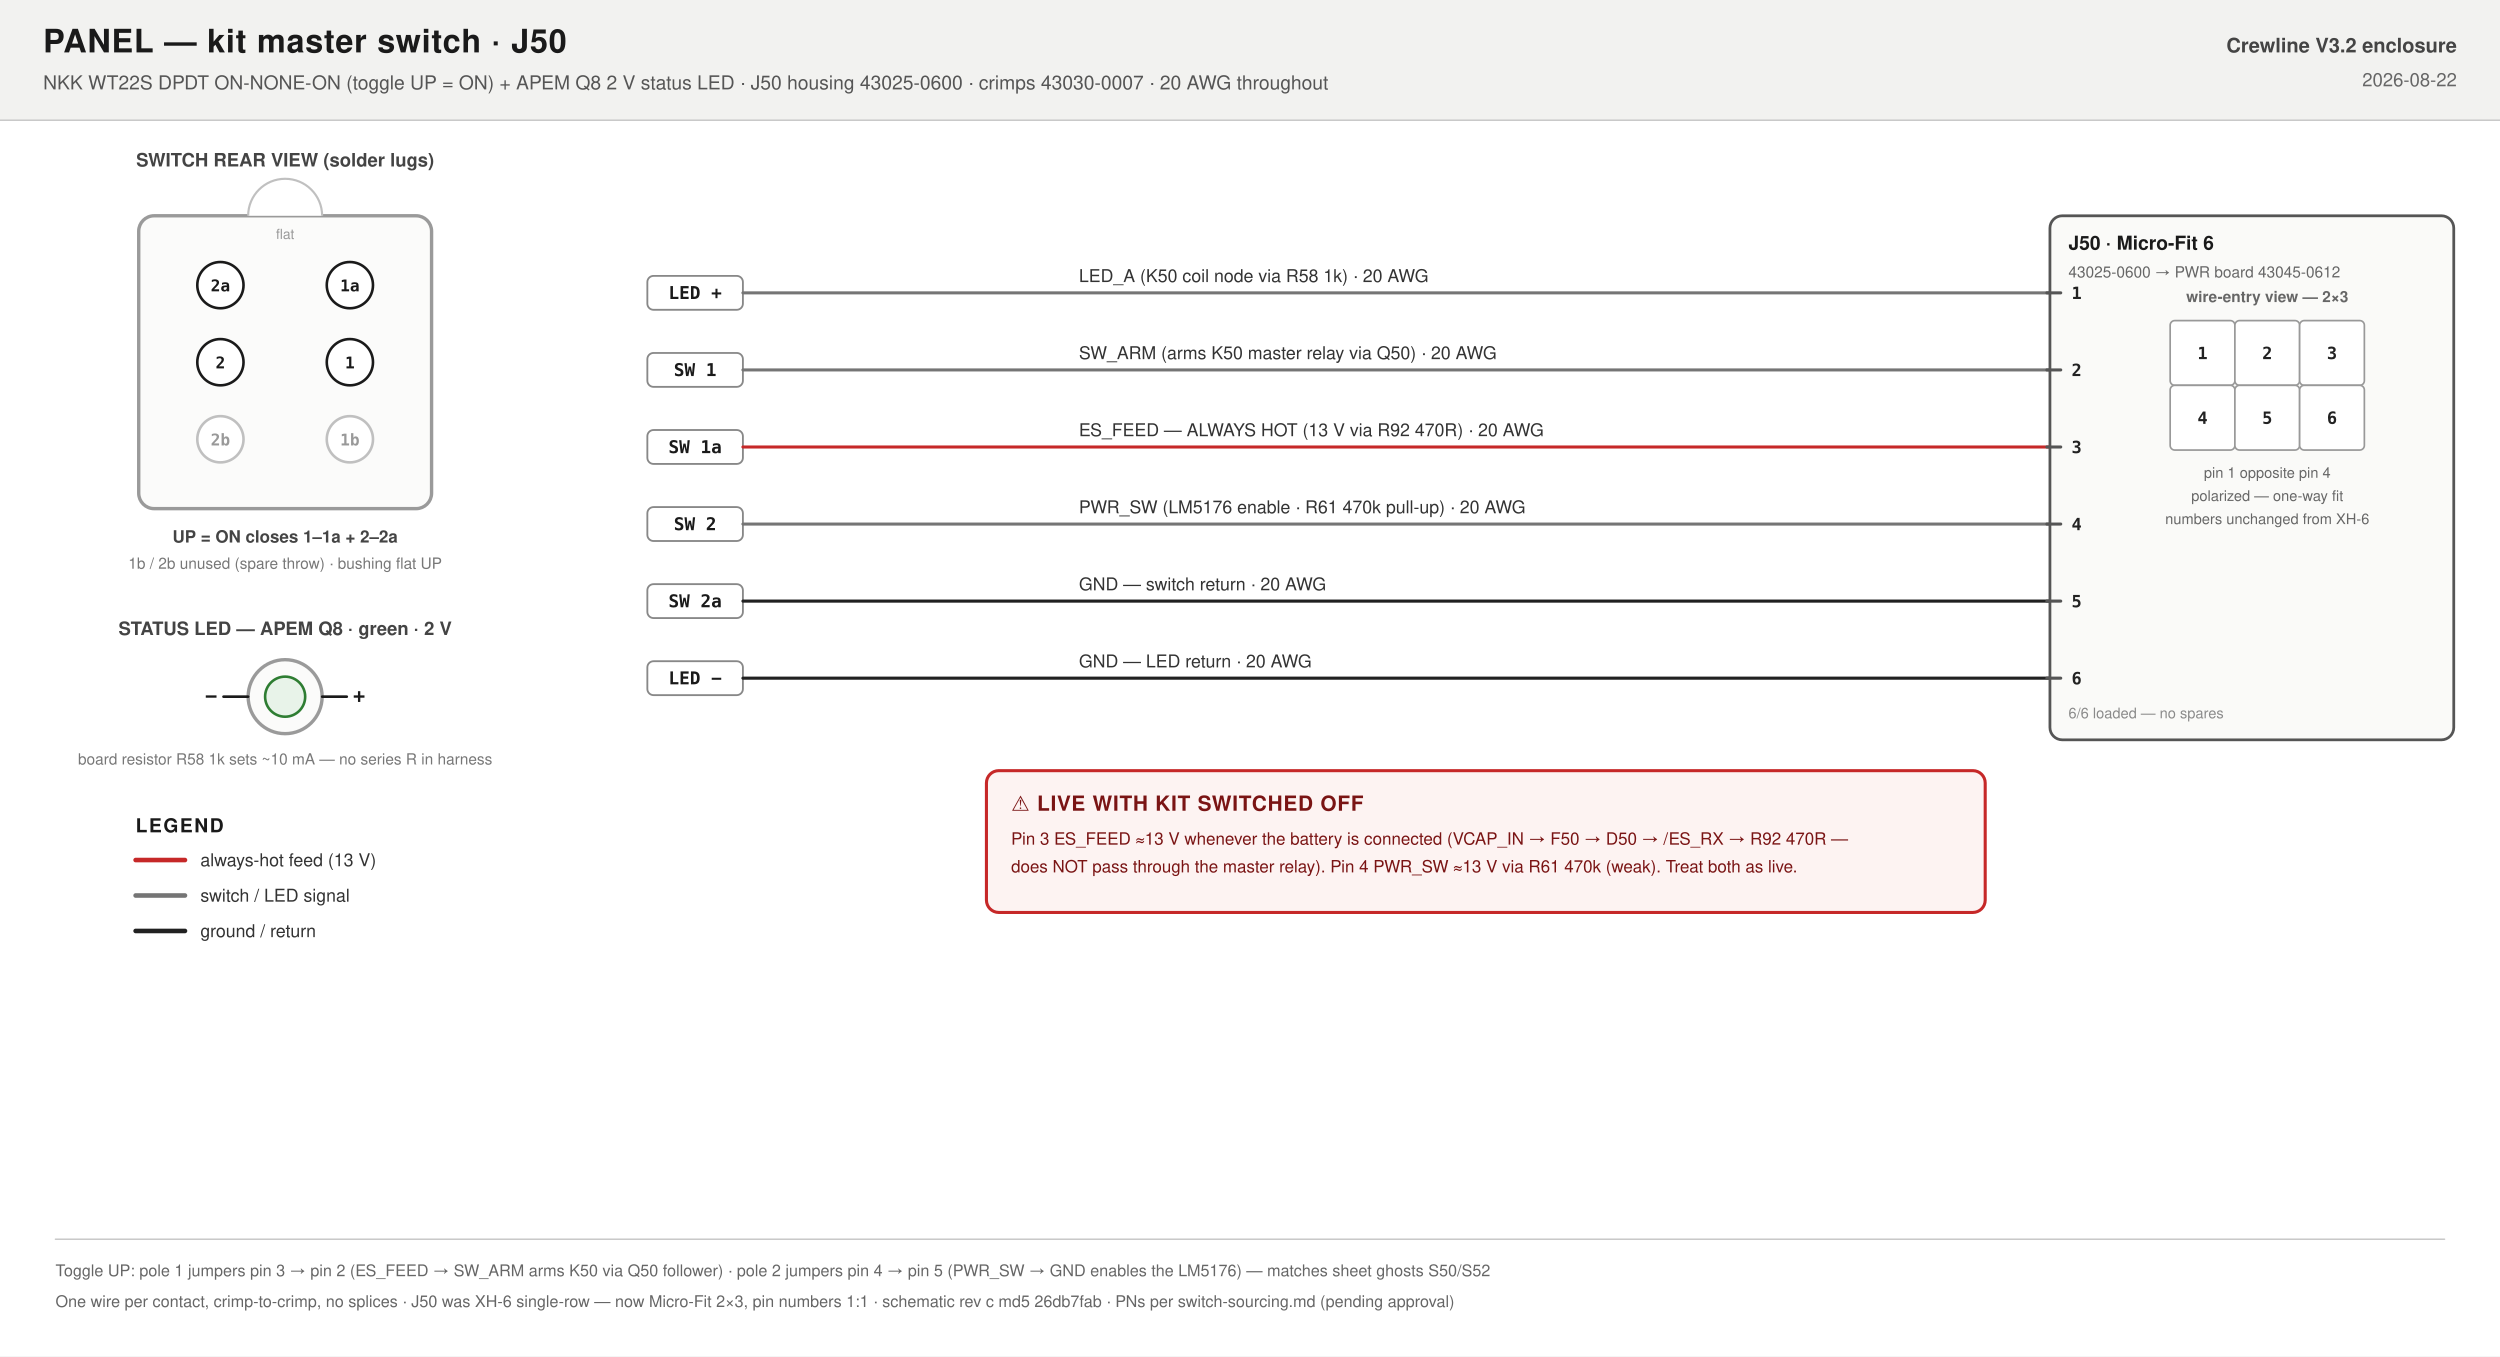
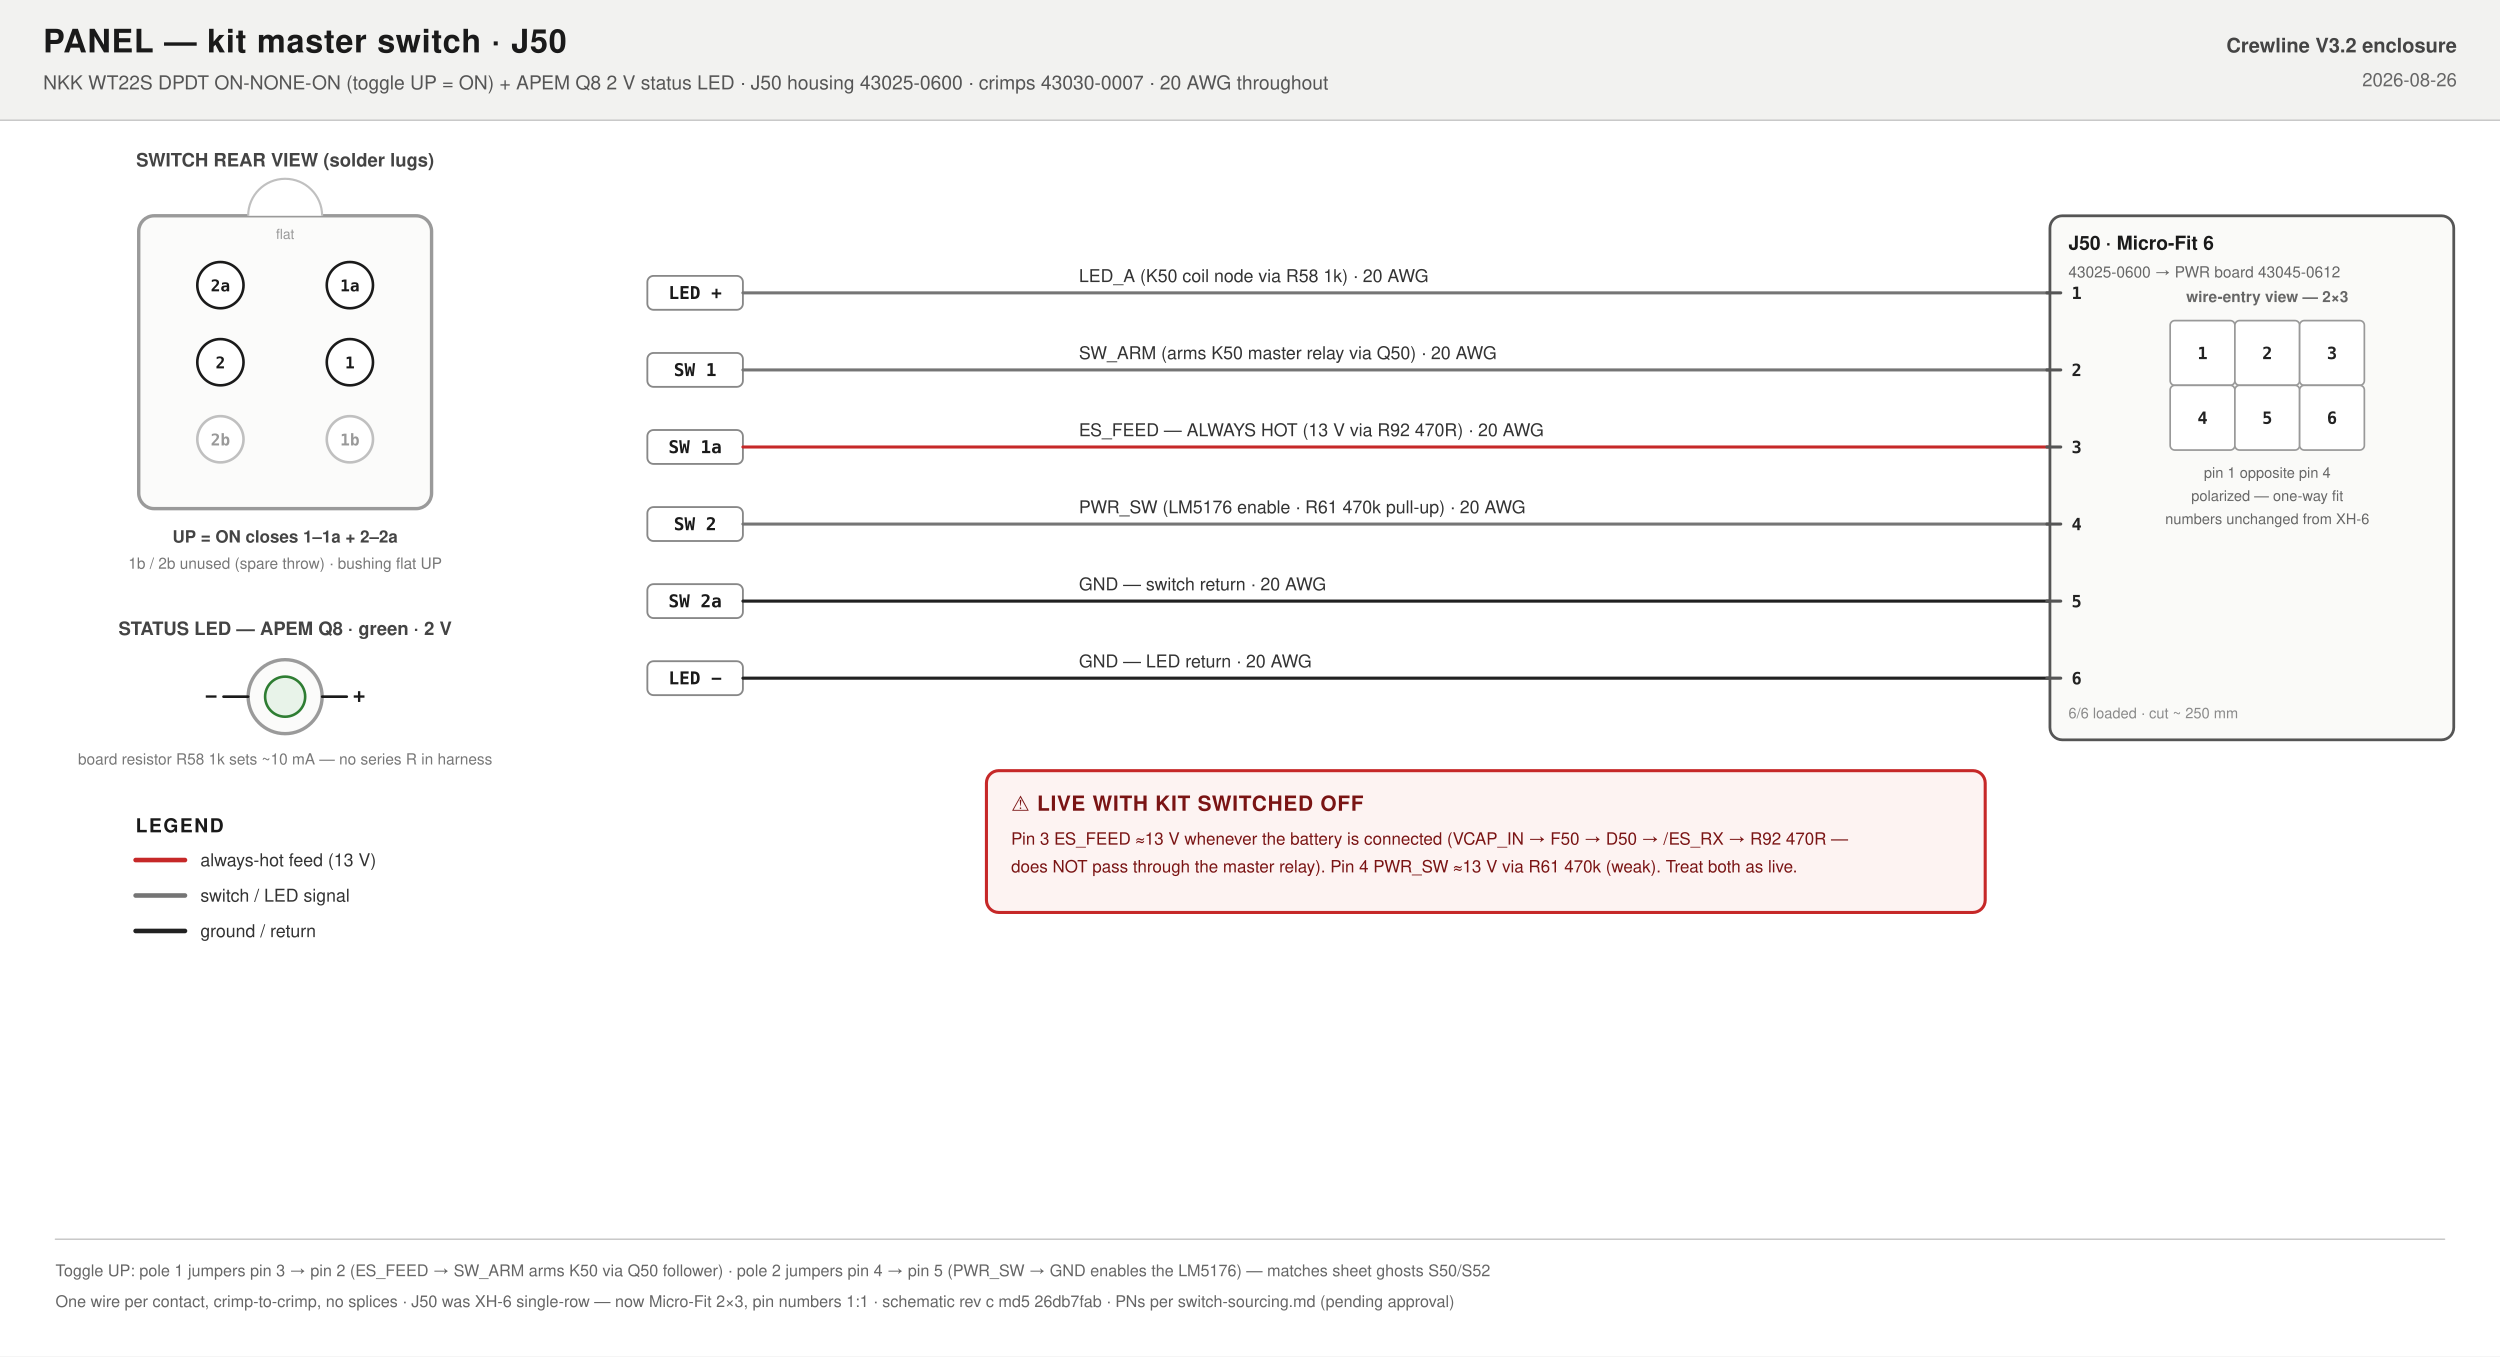
<svg xmlns="http://www.w3.org/2000/svg" width="1622" height="880" viewBox="0 0 1622 880">
  <rect x="0" y="0" width="1622" height="880" fill="#ffffff" />
  <rect x="0" y="0" width="1622" height="78" rx="0" stroke="none" fill="#f2f2f0" stroke-width="0" />
  <line x1="0" y1="78" x2="1622" y2="78" stroke="#c9c9c9" stroke-width="1" stroke-linecap="round" />
  <text x="28" y="34" font-family="Helvetica Neue, Helvetica, Arial, sans-serif" font-size="21" fill="#1a1a1a" text-anchor="start" font-weight="bold" letter-spacing="0.5">PANEL — kit master switch · J50</text>
  <text x="28" y="58" font-family="Helvetica Neue, Helvetica, Arial, sans-serif" font-size="12.5" fill="#555" text-anchor="start" font-weight="normal">NKK WT22S DPDT ON-NONE-ON (toggle UP = ON) + APEM Q8 2 V status LED · J50 housing 43025-0600 · crimps 43030-0007 · 20 AWG throughout</text>
  <text x="1594" y="34" font-family="Helvetica Neue, Helvetica, Arial, sans-serif" font-size="13" fill="#444" text-anchor="end" font-weight="bold">Crewline V3.2 enclosure</text>
-   <text x="1594" y="56" font-family="Helvetica Neue, Helvetica, Arial, sans-serif" font-size="12" fill="#666" text-anchor="end" font-weight="normal">2026-08-22</text>
+   <text x="1594" y="56" font-family="Helvetica Neue, Helvetica, Arial, sans-serif" font-size="12" fill="#666" text-anchor="end" font-weight="normal">2026-08-26</text>
  <text x="185" y="108" font-family="Helvetica Neue, Helvetica, Arial, sans-serif" font-size="12" fill="#444" text-anchor="middle" font-weight="bold">SWITCH REAR VIEW (solder lugs)</text>
  <rect x="90" y="140" width="190" height="190" rx="10" stroke="#9a9a9a" fill="#fbfbfa" stroke-width="2.2" />
  <path d="M 161 140 A 24 24 0 0 1 209 140" stroke="#c0c0c0" fill="#ffffff" stroke-width="1.4" />
  <text x="185" y="155" font-family="Helvetica Neue, Helvetica, Arial, sans-serif" font-size="9" fill="#999" text-anchor="middle" font-weight="normal">flat</text>
  <circle cx="143" cy="185" r="15" stroke="#1a1a1a" fill="#fff" stroke-width="1.7" />
  <text x="143" y="189" font-family="Menlo, Consolas, monospace" font-size="10.5" fill="#1a1a1a" text-anchor="middle" font-weight="bold">2a</text>
  <circle cx="143" cy="235" r="15" stroke="#1a1a1a" fill="#fff" stroke-width="1.7" />
  <text x="143" y="239" font-family="Menlo, Consolas, monospace" font-size="10.5" fill="#1a1a1a" text-anchor="middle" font-weight="bold">2</text>
  <circle cx="143" cy="285" r="15" stroke="#c0c0c0" fill="#fff" stroke-width="1.7" />
  <text x="143" y="289" font-family="Menlo, Consolas, monospace" font-size="10.5" fill="#999" text-anchor="middle" font-weight="bold">2b</text>
  <circle cx="227" cy="185" r="15" stroke="#1a1a1a" fill="#fff" stroke-width="1.7" />
  <text x="227" y="189" font-family="Menlo, Consolas, monospace" font-size="10.5" fill="#1a1a1a" text-anchor="middle" font-weight="bold">1a</text>
  <circle cx="227" cy="235" r="15" stroke="#1a1a1a" fill="#fff" stroke-width="1.7" />
  <text x="227" y="239" font-family="Menlo, Consolas, monospace" font-size="10.5" fill="#1a1a1a" text-anchor="middle" font-weight="bold">1</text>
  <circle cx="227" cy="285" r="15" stroke="#c0c0c0" fill="#fff" stroke-width="1.7" />
  <text x="227" y="289" font-family="Menlo, Consolas, monospace" font-size="10.5" fill="#999" text-anchor="middle" font-weight="bold">1b</text>
  <text x="185" y="352" font-family="Helvetica Neue, Helvetica, Arial, sans-serif" font-size="11" fill="#444" text-anchor="middle" font-weight="bold">UP = ON closes 1–1a + 2–2a</text>
  <text x="185" y="369" font-family="Helvetica Neue, Helvetica, Arial, sans-serif" font-size="10" fill="#777" text-anchor="middle" font-weight="normal">1b / 2b unused (spare throw) · bushing flat UP</text>
  <text x="185" y="412" font-family="Helvetica Neue, Helvetica, Arial, sans-serif" font-size="12" fill="#444" text-anchor="middle" font-weight="bold">STATUS LED — APEM Q8 · green · 2 V</text>
  <circle cx="185" cy="452" r="24" stroke="#9a9a9a" fill="#fbfbfa" stroke-width="2.2" />
  <circle cx="185" cy="452" r="13" stroke="#2e7d32" fill="#e8f3e9" stroke-width="1.7" />
  <text x="137" y="456" font-family="Menlo, Consolas, monospace" font-size="13" fill="#1a1a1a" text-anchor="middle" font-weight="bold">−</text>
  <text x="233" y="456" font-family="Menlo, Consolas, monospace" font-size="13" fill="#1a1a1a" text-anchor="middle" font-weight="bold">+</text>
  <line x1="145" y1="452" x2="161" y2="452" stroke="#1a1a1a" stroke-width="1.7" stroke-linecap="round" />
  <line x1="209" y1="452" x2="225" y2="452" stroke="#1a1a1a" stroke-width="1.7" stroke-linecap="round" />
  <text x="185" y="496" font-family="Helvetica Neue, Helvetica, Arial, sans-serif" font-size="10" fill="#777" text-anchor="middle" font-weight="normal">board resistor R58 1k sets ~10 mA — no series R in harness</text>
  <text x="88" y="540" font-family="Helvetica Neue, Helvetica, Arial, sans-serif" font-size="12.5" fill="#1a1a1a" text-anchor="start" font-weight="bold" letter-spacing="1">LEGEND</text>
  <line x1="88" y1="558" x2="120" y2="558" stroke="#c62828" stroke-width="3" stroke-linecap="round" />
  <text x="130" y="562" font-family="Helvetica Neue, Helvetica, Arial, sans-serif" font-size="11.5" fill="#333" text-anchor="start" font-weight="normal">always-hot feed (13 V)</text>
  <line x1="88" y1="581" x2="120" y2="581" stroke="#757575" stroke-width="3" stroke-linecap="round" />
  <text x="130" y="585" font-family="Helvetica Neue, Helvetica, Arial, sans-serif" font-size="11.5" fill="#333" text-anchor="start" font-weight="normal">switch / LED signal</text>
  <line x1="88" y1="604" x2="120" y2="604" stroke="#212121" stroke-width="3" stroke-linecap="round" />
  <text x="130" y="608" font-family="Helvetica Neue, Helvetica, Arial, sans-serif" font-size="11.5" fill="#333" text-anchor="start" font-weight="normal">ground / return</text>
  <rect x="420" y="179" width="62" height="22" rx="4" stroke="#888" fill="#fff" stroke-width="1.2" />
  <text x="451" y="194" font-family="Menlo, Consolas, monospace" font-size="11.5" fill="#1a1a1a" text-anchor="middle" font-weight="bold">LED +</text>
  <path d="M 482 190 L 1330 190" stroke="#757575" stroke-width="2.0" fill="none" stroke-linecap="round" />
  <text x="700" y="183" font-family="Helvetica Neue, Helvetica, Arial, sans-serif" font-size="11.5" fill="#333" text-anchor="start" font-weight="normal">LED_A (K50 coil node via R58 1k) · 20 AWG</text>
  <rect x="420" y="229" width="62" height="22" rx="4" stroke="#888" fill="#fff" stroke-width="1.2" />
  <text x="451" y="244" font-family="Menlo, Consolas, monospace" font-size="11.5" fill="#1a1a1a" text-anchor="middle" font-weight="bold">SW 1</text>
  <path d="M 482 240 L 1330 240" stroke="#757575" stroke-width="2.0" fill="none" stroke-linecap="round" />
  <text x="700" y="233" font-family="Helvetica Neue, Helvetica, Arial, sans-serif" font-size="11.5" fill="#333" text-anchor="start" font-weight="normal">SW_ARM (arms K50 master relay via Q50) · 20 AWG</text>
  <rect x="420" y="279" width="62" height="22" rx="4" stroke="#888" fill="#fff" stroke-width="1.2" />
  <text x="451" y="294" font-family="Menlo, Consolas, monospace" font-size="11.5" fill="#1a1a1a" text-anchor="middle" font-weight="bold">SW 1a</text>
  <path d="M 482 290 L 1330 290" stroke="#c62828" stroke-width="2.0" fill="none" stroke-linecap="round" />
  <text x="700" y="283" font-family="Helvetica Neue, Helvetica, Arial, sans-serif" font-size="11.5" fill="#333" text-anchor="start" font-weight="normal">ES_FEED — ALWAYS HOT (13 V via R92 470R) · 20 AWG</text>
  <rect x="420" y="329" width="62" height="22" rx="4" stroke="#888" fill="#fff" stroke-width="1.2" />
  <text x="451" y="344" font-family="Menlo, Consolas, monospace" font-size="11.5" fill="#1a1a1a" text-anchor="middle" font-weight="bold">SW 2</text>
  <path d="M 482 340 L 1330 340" stroke="#757575" stroke-width="2.0" fill="none" stroke-linecap="round" />
  <text x="700" y="333" font-family="Helvetica Neue, Helvetica, Arial, sans-serif" font-size="11.5" fill="#333" text-anchor="start" font-weight="normal">PWR_SW (LM5176 enable · R61 470k pull-up) · 20 AWG</text>
  <rect x="420" y="379" width="62" height="22" rx="4" stroke="#888" fill="#fff" stroke-width="1.2" />
  <text x="451" y="394" font-family="Menlo, Consolas, monospace" font-size="11.5" fill="#1a1a1a" text-anchor="middle" font-weight="bold">SW 2a</text>
  <path d="M 482 390 L 1330 390" stroke="#212121" stroke-width="2.0" fill="none" stroke-linecap="round" />
  <text x="700" y="383" font-family="Helvetica Neue, Helvetica, Arial, sans-serif" font-size="11.5" fill="#333" text-anchor="start" font-weight="normal">GND — switch return · 20 AWG</text>
  <rect x="420" y="429" width="62" height="22" rx="4" stroke="#888" fill="#fff" stroke-width="1.2" />
  <text x="451" y="444" font-family="Menlo, Consolas, monospace" font-size="11.5" fill="#1a1a1a" text-anchor="middle" font-weight="bold">LED −</text>
  <path d="M 482 440 L 1330 440" stroke="#212121" stroke-width="2.0" fill="none" stroke-linecap="round" />
  <text x="700" y="433" font-family="Helvetica Neue, Helvetica, Arial, sans-serif" font-size="11.5" fill="#333" text-anchor="start" font-weight="normal">GND — LED return · 20 AWG</text>
  <rect x="1330" y="140" width="262" height="340" rx="8" stroke="#555" fill="#fafaf8" stroke-width="1.8" />
  <text x="1342" y="162" font-family="Helvetica Neue, Helvetica, Arial, sans-serif" font-size="12.5" fill="#1a1a1a" text-anchor="start" font-weight="bold">J50 · Micro-Fit 6</text>
  <text x="1342" y="180" font-family="Helvetica Neue, Helvetica, Arial, sans-serif" font-size="10" fill="#666" text-anchor="start" font-weight="normal">43025-0600 → PWR board 43045-0612</text>
  <line x1="1328" y1="190" x2="1337" y2="190" stroke="#555" stroke-width="2" stroke-linecap="round" />
  <text x="1344" y="194" font-family="Menlo, Consolas, monospace" font-size="11" fill="#222" text-anchor="start" font-weight="bold">1</text>
  <line x1="1328" y1="240" x2="1337" y2="240" stroke="#555" stroke-width="2" stroke-linecap="round" />
  <text x="1344" y="244" font-family="Menlo, Consolas, monospace" font-size="11" fill="#222" text-anchor="start" font-weight="bold">2</text>
  <line x1="1328" y1="290" x2="1337" y2="290" stroke="#555" stroke-width="2" stroke-linecap="round" />
  <text x="1344" y="294" font-family="Menlo, Consolas, monospace" font-size="11" fill="#222" text-anchor="start" font-weight="bold">3</text>
  <line x1="1328" y1="340" x2="1337" y2="340" stroke="#555" stroke-width="2" stroke-linecap="round" />
  <text x="1344" y="344" font-family="Menlo, Consolas, monospace" font-size="11" fill="#222" text-anchor="start" font-weight="bold">4</text>
  <line x1="1328" y1="390" x2="1337" y2="390" stroke="#555" stroke-width="2" stroke-linecap="round" />
  <text x="1344" y="394" font-family="Menlo, Consolas, monospace" font-size="11" fill="#222" text-anchor="start" font-weight="bold">5</text>
  <line x1="1328" y1="440" x2="1337" y2="440" stroke="#555" stroke-width="2" stroke-linecap="round" />
  <text x="1344" y="444" font-family="Menlo, Consolas, monospace" font-size="11" fill="#222" text-anchor="start" font-weight="bold">6</text>
-   <text x="1342" y="466" font-family="Helvetica Neue, Helvetica, Arial, sans-serif" font-size="9.5" fill="#8a8a8a" text-anchor="start" font-weight="normal">6/6 loaded — no spares</text>
+   <text x="1342" y="466" font-family="Helvetica Neue, Helvetica, Arial, sans-serif" font-size="9.5" fill="#8a8a8a" text-anchor="start" font-weight="normal">6/6 loaded · cut ~ 250 mm</text>
  <text x="1471.0" y="196" font-family="Helvetica Neue, Helvetica, Arial, sans-serif" font-size="10" fill="#666" text-anchor="middle" font-weight="bold">wire-entry view — 2×3</text>
  <rect x="1408" y="208" width="42" height="42" rx="3" stroke="#999" fill="#fff" stroke-width="1.1" />
  <text x="1429.0" y="233.0" font-family="Menlo, Consolas, monospace" font-size="11" fill="#222" text-anchor="middle" font-weight="bold">1</text>
  <rect x="1450" y="208" width="42" height="42" rx="3" stroke="#999" fill="#fff" stroke-width="1.1" />
  <text x="1471.0" y="233.0" font-family="Menlo, Consolas, monospace" font-size="11" fill="#222" text-anchor="middle" font-weight="bold">2</text>
  <rect x="1492" y="208" width="42" height="42" rx="3" stroke="#999" fill="#fff" stroke-width="1.1" />
  <text x="1513.0" y="233.0" font-family="Menlo, Consolas, monospace" font-size="11" fill="#222" text-anchor="middle" font-weight="bold">3</text>
  <rect x="1408" y="250" width="42" height="42" rx="3" stroke="#999" fill="#fff" stroke-width="1.1" />
  <text x="1429.0" y="275.0" font-family="Menlo, Consolas, monospace" font-size="11" fill="#222" text-anchor="middle" font-weight="bold">4</text>
  <rect x="1450" y="250" width="42" height="42" rx="3" stroke="#999" fill="#fff" stroke-width="1.1" />
  <text x="1471.0" y="275.0" font-family="Menlo, Consolas, monospace" font-size="11" fill="#222" text-anchor="middle" font-weight="bold">5</text>
  <rect x="1492" y="250" width="42" height="42" rx="3" stroke="#999" fill="#fff" stroke-width="1.1" />
  <text x="1513.0" y="275.0" font-family="Menlo, Consolas, monospace" font-size="11" fill="#222" text-anchor="middle" font-weight="bold">6</text>
  <text x="1471.0" y="310" font-family="Helvetica Neue, Helvetica, Arial, sans-serif" font-size="9.5" fill="#666" text-anchor="middle" font-weight="normal">pin 1 opposite pin 4</text>
  <text x="1471.0" y="325" font-family="Helvetica Neue, Helvetica, Arial, sans-serif" font-size="9.5" fill="#666" text-anchor="middle" font-weight="normal">polarized — one-way fit</text>
  <text x="1471.0" y="340" font-family="Helvetica Neue, Helvetica, Arial, sans-serif" font-size="9.5" fill="#666" text-anchor="middle" font-weight="normal">numbers unchanged from XH-6</text>
  <rect x="640" y="500" width="648" height="92" rx="8" stroke="#c62828" fill="#fdf3f2" stroke-width="2" />
  <text x="656" y="526" font-family="Helvetica Neue, Helvetica, Arial, sans-serif" font-size="13.5" fill="#7a1414" text-anchor="start" font-weight="bold" letter-spacing="0.5">⚠ LIVE WITH KIT SWITCHED OFF</text>
  <text x="656" y="548" font-family="Helvetica Neue, Helvetica, Arial, sans-serif" font-size="11" fill="#7a1414" text-anchor="start" font-weight="normal">Pin 3 ES_FEED ≈13 V whenever the battery is connected (VCAP_IN → F50 → D50 → /ES_RX → R92 470R —</text>
  <text x="656" y="566" font-family="Helvetica Neue, Helvetica, Arial, sans-serif" font-size="11" fill="#7a1414" text-anchor="start" font-weight="normal">does NOT pass through the master relay). Pin 4 PWR_SW ≈13 V via R61 470k (weak). Treat both as live.</text>
  <line x1="36" y1="804" x2="1586" y2="804" stroke="#c9c9c9" stroke-width="1" stroke-linecap="round" />
  <text x="36" y="828" font-family="Helvetica Neue, Helvetica, Arial, sans-serif" font-size="10.5" fill="#666" text-anchor="start" font-weight="normal">Toggle UP: pole 1 jumpers pin 3 → pin 2 (ES_FEED → SW_ARM arms K50 via Q50 follower) · pole 2 jumpers pin 4 → pin 5 (PWR_SW → GND enables the LM5176) — matches sheet ghosts S50/S52</text>
  <text x="36" y="848" font-family="Helvetica Neue, Helvetica, Arial, sans-serif" font-size="10.5" fill="#666" text-anchor="start" font-weight="normal">One wire per contact, crimp-to-crimp, no splices · J50 was XH-6 single-row — now Micro-Fit 2×3, pin numbers 1:1 · schematic rev c md5 26db7fab · PNs per switch-sourcing.md (pending approval)</text>
</svg>
